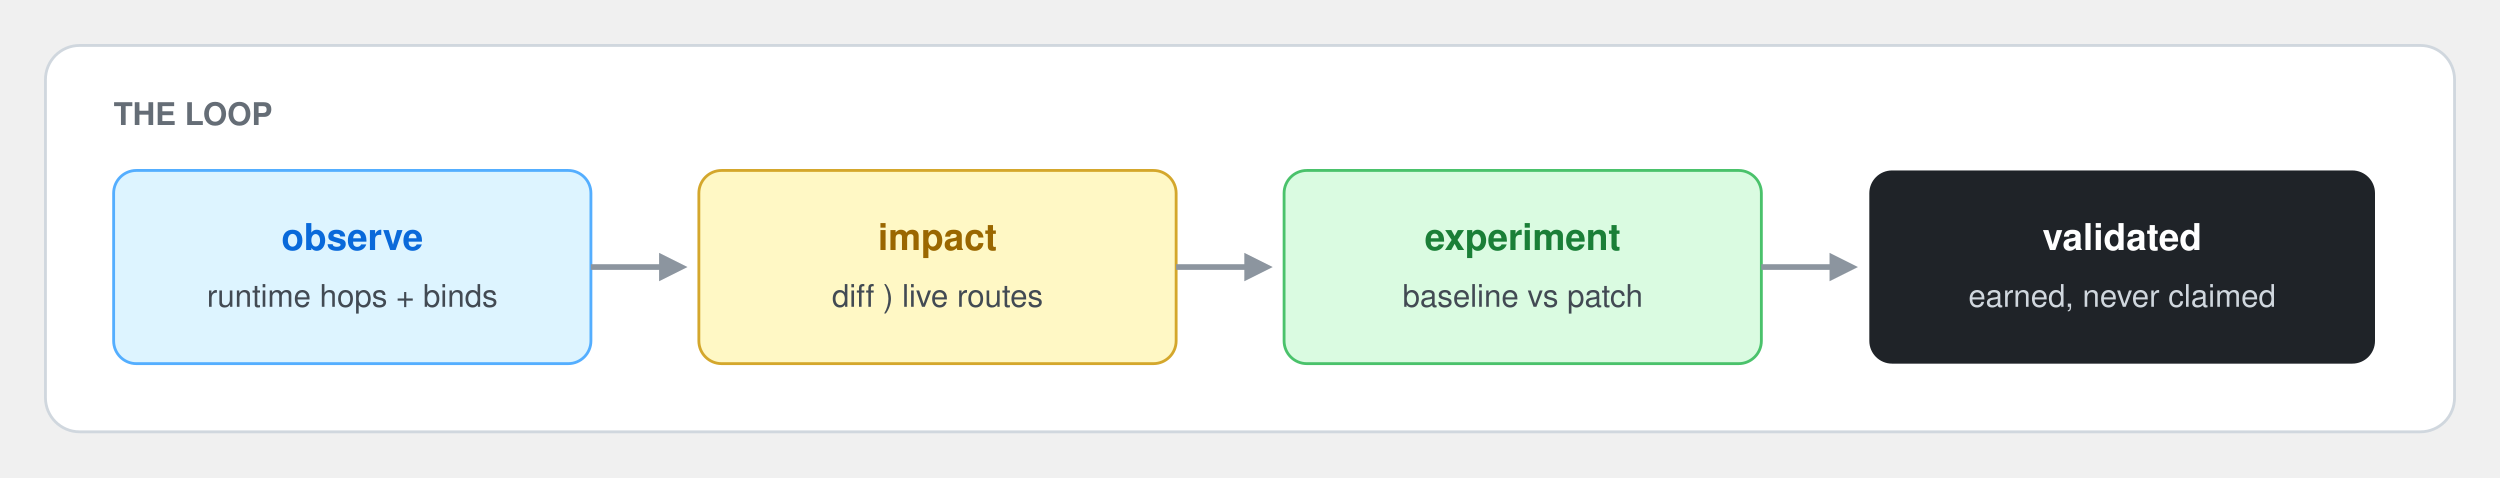
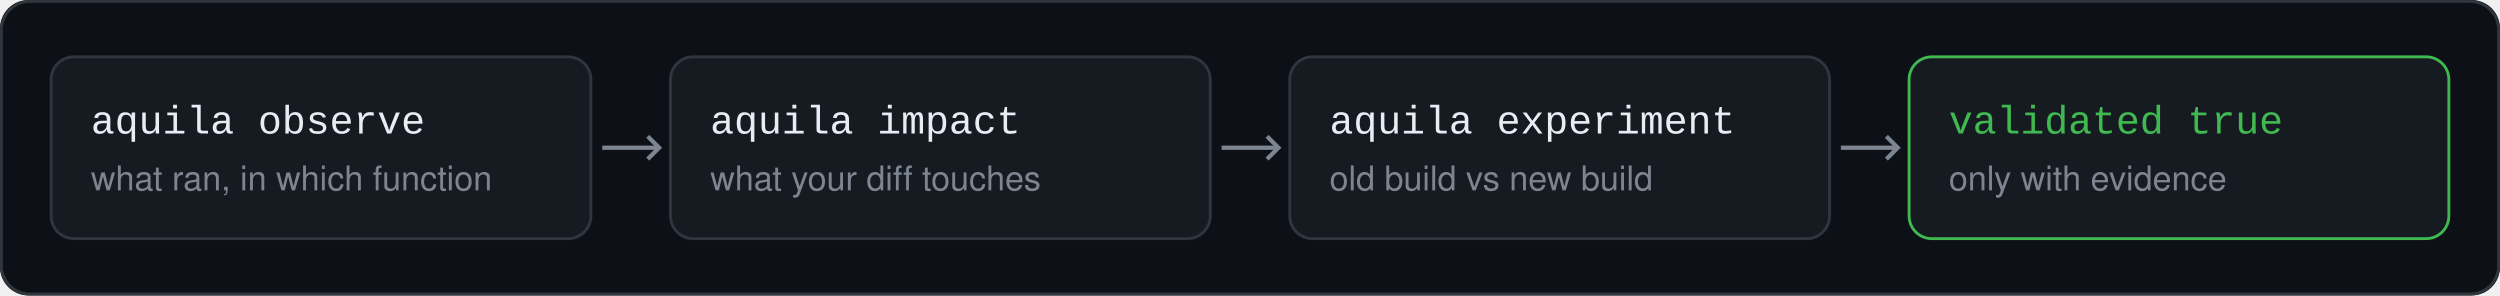
- <svg xmlns="http://www.w3.org/2000/svg" viewBox="0 0 880 168" role="img" aria-labelledby="title desc">
-   <rect x="16" y="16" width="848" height="136" rx="12" fill="#ffffff" stroke="#d0d7de" />
-   <text x="40" y="44" fill="#656d76" font-family="-apple-system, BlinkMacSystemFont, Segoe UI, Helvetica, Arial, sans-serif" font-size="11" font-weight="600">THE LOOP</text>
-   <rect x="40" y="60" width="168" height="68" rx="8" fill="#ddf4ff" stroke="#54aeff" />
-   <text x="124" y="88" text-anchor="middle" fill="#0969da" font-family="-apple-system, BlinkMacSystemFont, Segoe UI, Helvetica, Arial, sans-serif" font-size="13" font-weight="600">observe</text>
-   <text x="124" y="108" text-anchor="middle" fill="#424a53" font-family="-apple-system, BlinkMacSystemFont, Segoe UI, Helvetica, Arial, sans-serif" font-size="11">runtime hops + binds</text>
-   <line x1="208" y1="94" x2="236" y2="94" stroke="#8c959f" stroke-width="2" />
-   <polygon points="242,94 232,89 232,99" fill="#8c959f" />
-   <rect x="246" y="60" width="168" height="68" rx="8" fill="#fff8c5" stroke="#d4a72c" />
-   <text x="330" y="88" text-anchor="middle" fill="#9a6700" font-family="-apple-system, BlinkMacSystemFont, Segoe UI, Helvetica, Arial, sans-serif" font-size="13" font-weight="600">impact</text>
-   <text x="330" y="108" text-anchor="middle" fill="#424a53" font-family="-apple-system, BlinkMacSystemFont, Segoe UI, Helvetica, Arial, sans-serif" font-size="11">diff ) live routes</text>
-   <line x1="414" y1="94" x2="442" y2="94" stroke="#8c959f" stroke-width="2" />
-   <polygon points="448,94 438,89 438,99" fill="#8c959f" />
-   <rect x="452" y="60" width="168" height="68" rx="8" fill="#dafbe1" stroke="#4ac26b" />
-   <text x="536" y="88" text-anchor="middle" fill="#1a7f37" font-family="-apple-system, BlinkMacSystemFont, Segoe UI, Helvetica, Arial, sans-serif" font-size="13" font-weight="600">experiment</text>
-   <text x="536" y="108" text-anchor="middle" fill="#424a53" font-family="-apple-system, BlinkMacSystemFont, Segoe UI, Helvetica, Arial, sans-serif" font-size="11">baseline vs patch</text>
-   <line x1="620" y1="94" x2="648" y2="94" stroke="#8c959f" stroke-width="2" />
-   <polygon points="654,94 644,89 644,99" fill="#8c959f" />
-   <rect x="658" y="60" width="178" height="68" rx="8" fill="#1f2328" />
-   <text x="747" y="88" text-anchor="middle" fill="#ffffff" font-family="-apple-system, BlinkMacSystemFont, Segoe UI, Helvetica, Arial, sans-serif" font-size="13" font-weight="600">validated</text>
-   <text x="747" y="108" text-anchor="middle" fill="#d0d7de" font-family="-apple-system, BlinkMacSystemFont, Segoe UI, Helvetica, Arial, sans-serif" font-size="11">earned, never claimed</text>
+ <svg xmlns="http://www.w3.org/2000/svg" viewBox="0 0 880 104" role="img" aria-label="observe, impact, experiment, validated">
+   <rect width="880" height="104" rx="10" fill="#0d1117" />
+   <rect x="0.5" y="0.5" width="879" height="103" rx="10" fill="none" stroke="#30363d" />
+   <rect x="18.0" y="20" width="190" height="64" rx="8" fill="#161b22" stroke="#30363d" />
+   <text x="32.0" y="47" fill="#e6edf3" font-family="SFMono-Regular, Menlo, Consolas, Liberation Mono, monospace" font-size="14">aquila observe</text>
+   <text x="32.0" y="67" fill="#7d8590" font-family="-apple-system, BlinkMacSystemFont, Segoe UI, Helvetica, Arial, sans-serif" font-size="12">what ran, in which function</text>
+   <path d="M212.0 52.0 H232.0" stroke="#7d8590" stroke-width="1.5" />
+   <path d="M228.0 48.0 L232.0 52.0 L228.0 56.0" fill="none" stroke="#7d8590" stroke-width="1.5" />
+   <rect x="236.0" y="20" width="190" height="64" rx="8" fill="#161b22" stroke="#30363d" />
+   <text x="250.0" y="47" fill="#e6edf3" font-family="SFMono-Regular, Menlo, Consolas, Liberation Mono, monospace" font-size="14">aquila impact</text>
+   <text x="250.0" y="67" fill="#7d8590" font-family="-apple-system, BlinkMacSystemFont, Segoe UI, Helvetica, Arial, sans-serif" font-size="12">what your diff touches</text>
+   <path d="M430.0 52.0 H450.0" stroke="#7d8590" stroke-width="1.5" />
+   <path d="M446.0 48.0 L450.0 52.0 L446.0 56.0" fill="none" stroke="#7d8590" stroke-width="1.5" />
+   <rect x="454.0" y="20" width="190" height="64" rx="8" fill="#161b22" stroke="#30363d" />
+   <text x="468.0" y="47" fill="#e6edf3" font-family="SFMono-Regular, Menlo, Consolas, Liberation Mono, monospace" font-size="14">aquila experiment</text>
+   <text x="468.0" y="67" fill="#7d8590" font-family="-apple-system, BlinkMacSystemFont, Segoe UI, Helvetica, Arial, sans-serif" font-size="12">old build vs new build</text>
+   <path d="M648.0 52.0 H668.0" stroke="#7d8590" stroke-width="1.5" />
+   <path d="M664.0 48.0 L668.0 52.0 L664.0 56.0" fill="none" stroke="#7d8590" stroke-width="1.5" />
+   <rect x="672.0" y="20" width="190" height="64" rx="8" fill="#161b22" stroke="#3fb950" />
+   <text x="686.0" y="47" fill="#3fb950" font-family="SFMono-Regular, Menlo, Consolas, Liberation Mono, monospace" font-size="14">validated true</text>
+   <text x="686.0" y="67" fill="#7d8590" font-family="-apple-system, BlinkMacSystemFont, Segoe UI, Helvetica, Arial, sans-serif" font-size="12">only with evidence</text>
</svg>
